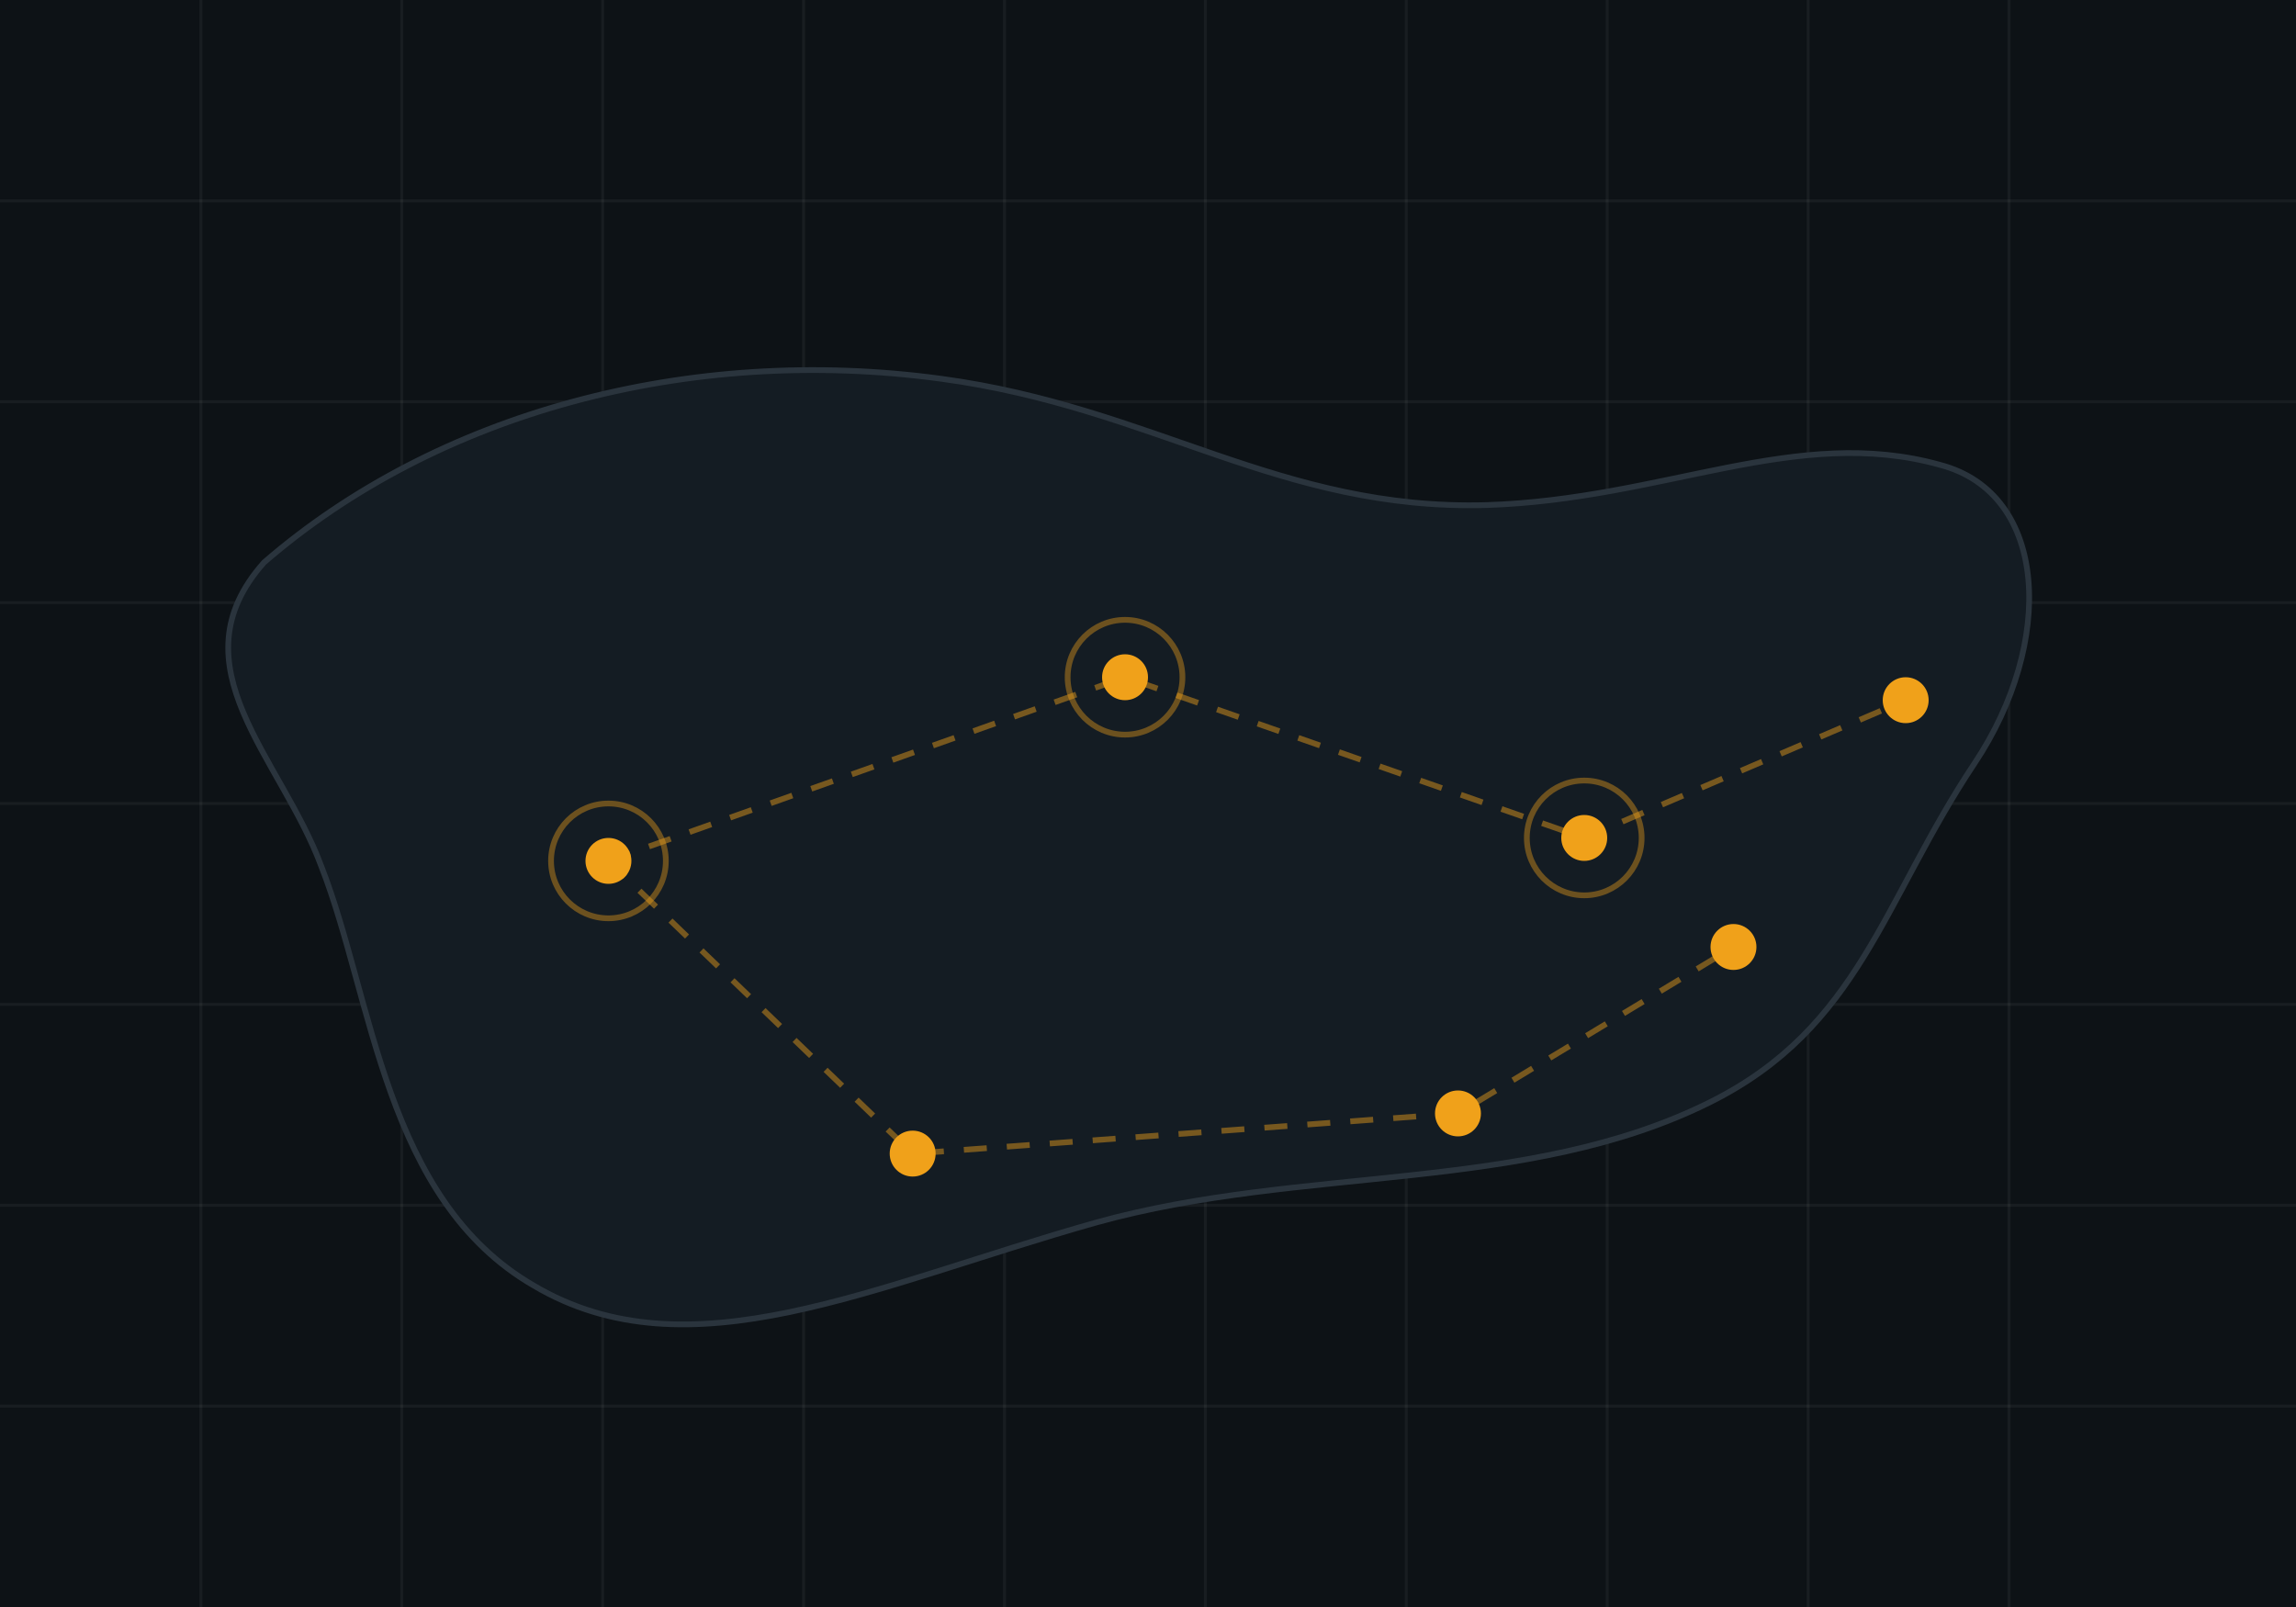
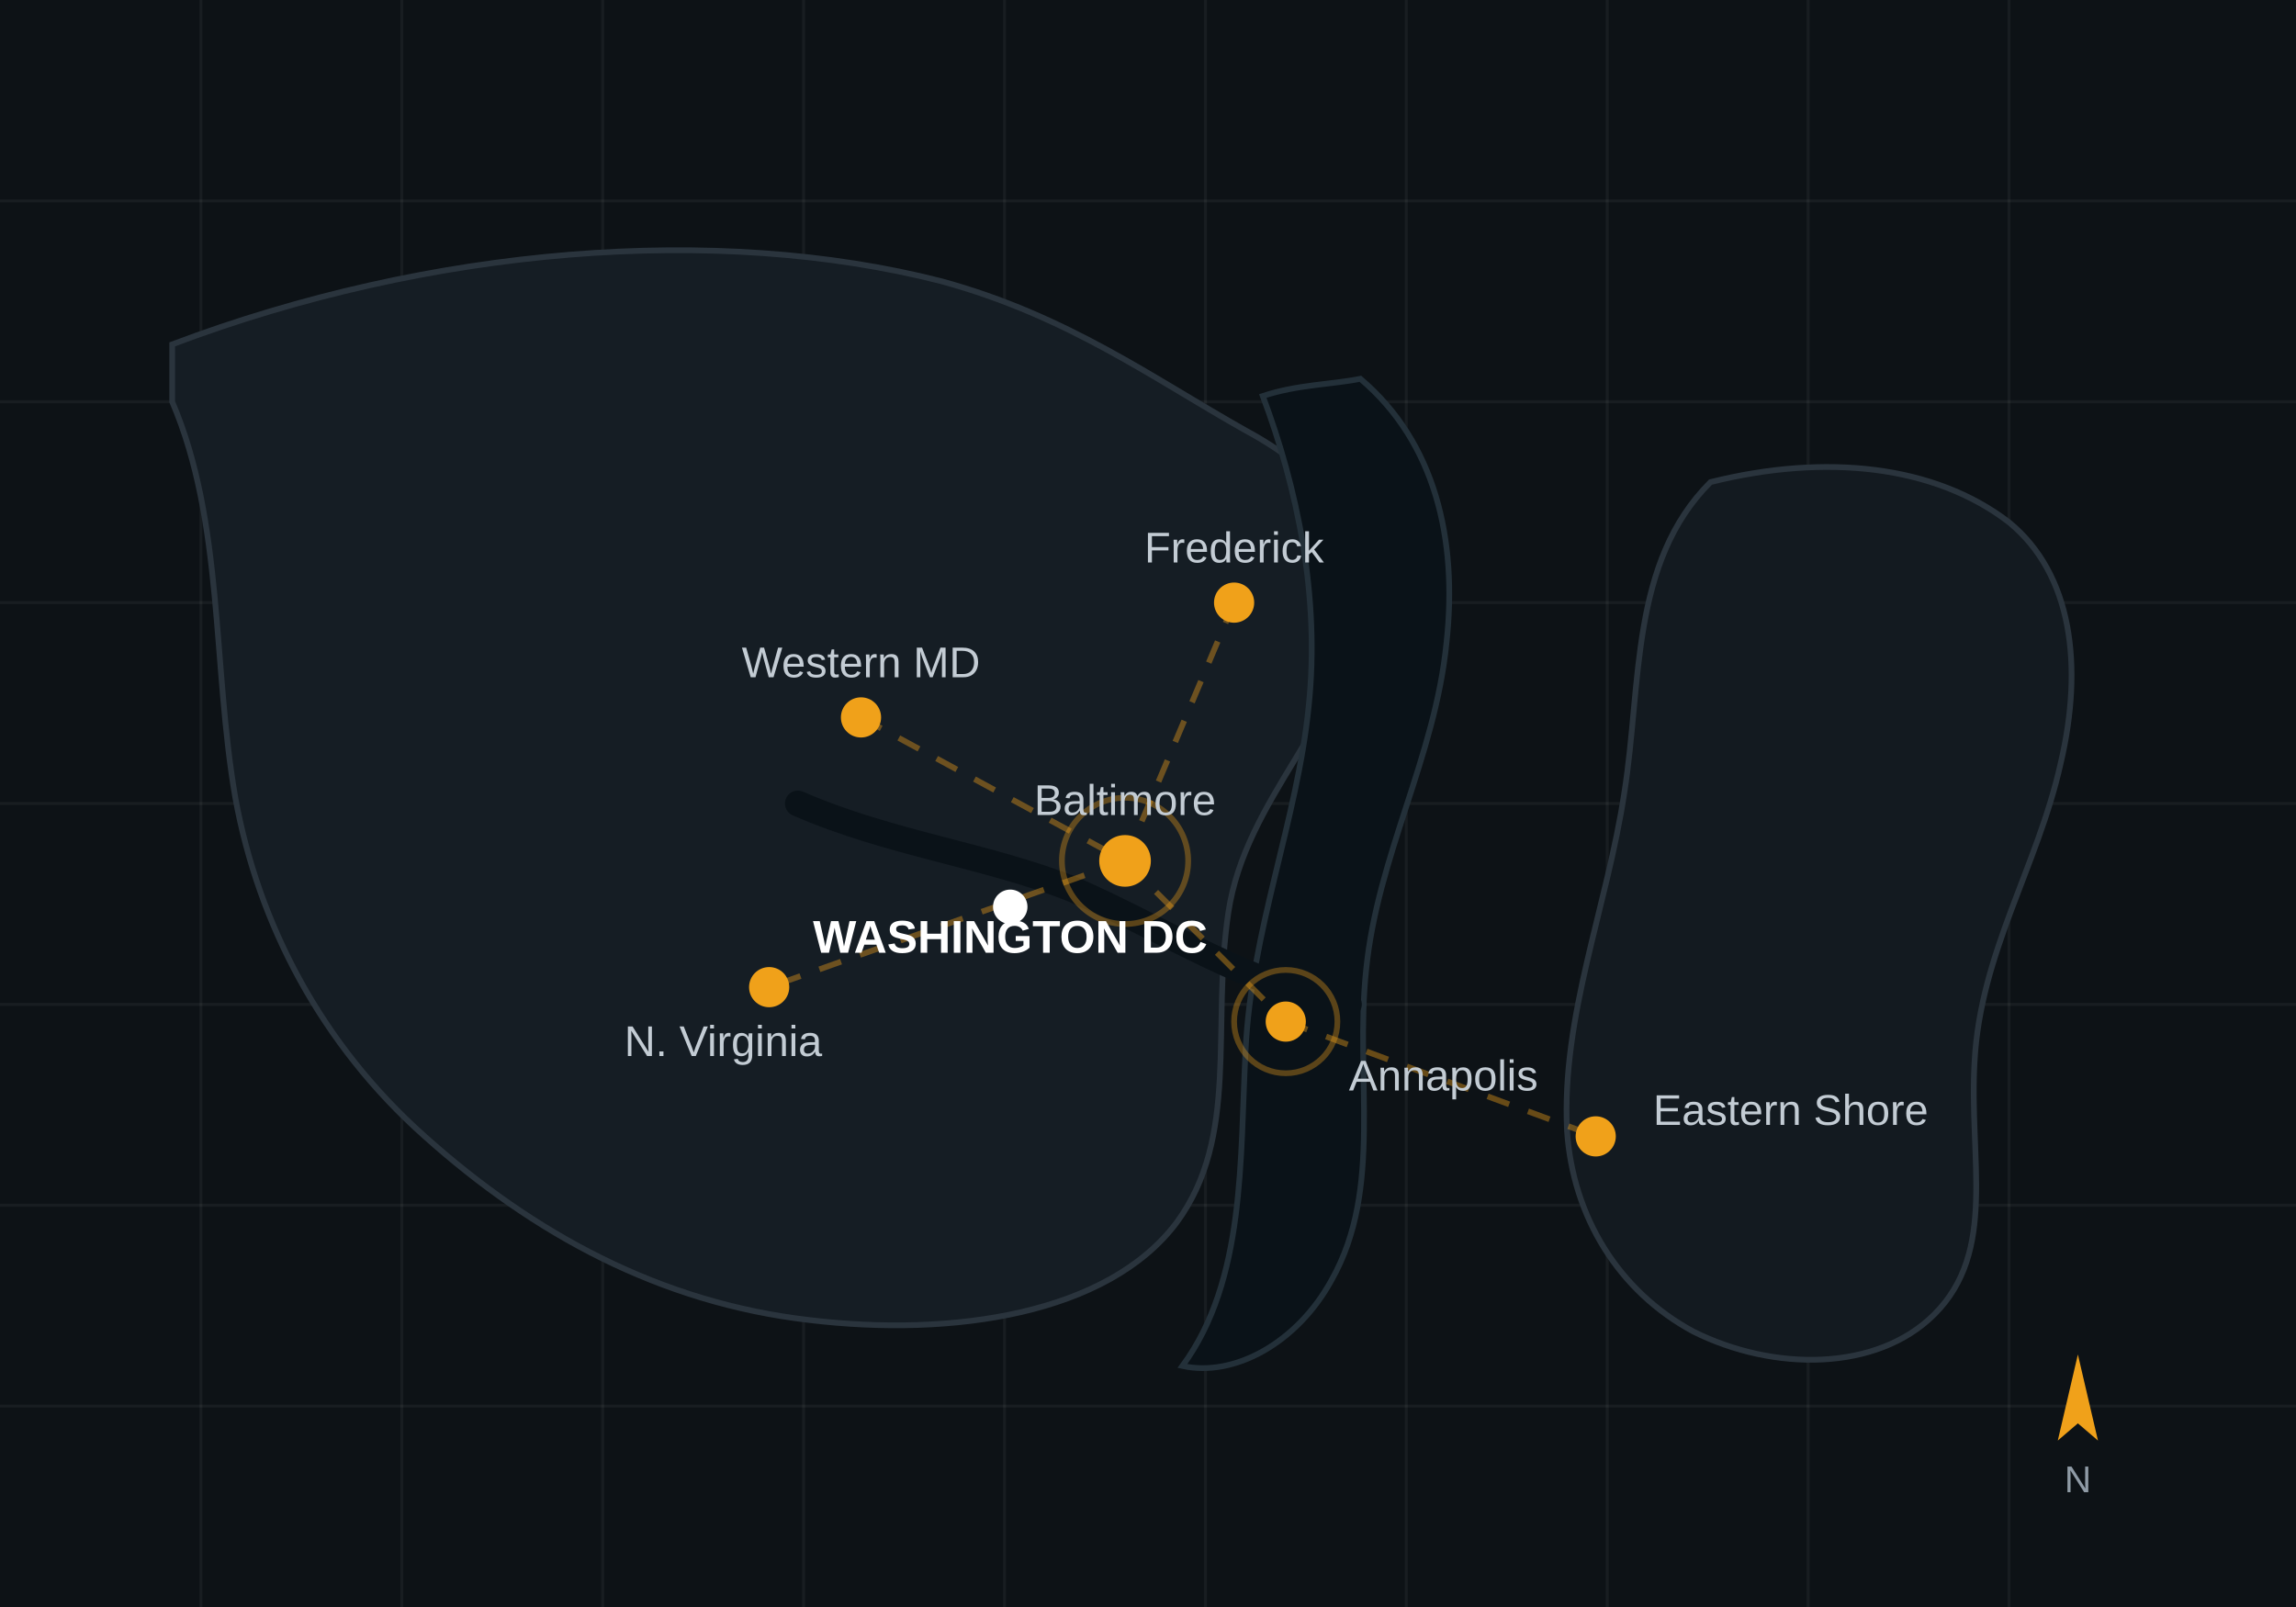
- <svg xmlns="http://www.w3.org/2000/svg" viewBox="0 0 800 560" role="img" aria-label="Abstract map of operating regions with project markers">
+ <svg xmlns="http://www.w3.org/2000/svg" viewBox="0 0 800 560" role="img" aria-label="Stylised map of the Maryland, Washington DC and Virginia service area, with the Chesapeake Bay and principal markets marked.">
  <rect width="800" height="560" fill="#0d1216" />
  <g stroke="rgba(255,255,255,.05)" stroke-width="1">
    <path d="M0 70h800M0 140h800M0 210h800M0 280h800M0 350h800M0 420h800M0 490h800" />
    <path d="M70 0v560M140 0v560M210 0v560M280 0v560M350 0v560M420 0v560M490 0v560M560 0v560M630 0v560M700 0v560" />
  </g>
-   <path d="M92 196c60-52 148-76 236-64 74 10 118 46 190 44 62-2 108-28 158-14 38 10 40 62 12 104-32 48-40 92-92 118-64 32-142 22-214 42-78 22-142 54-196 22-52-30-56-100-74-146-14-38-52-70-20-106z" fill="#141c23" stroke="#2a343d" stroke-width="2" />
-   <g stroke="#f0a11a" stroke-width="2" opacity="0.45" fill="none" stroke-dasharray="8 7">
-     <path d="M212 300L392 236 552 292 664 244" />
-     <path d="M212 300L318 402 508 388 604 330" />
+   <path d="M60 120c90-34 190-42 268-22 44 12 74 34 106 52 26 14 44 34 40 62-6 40-40 66-46 106-6 40 4 78-18 108-24 32-78 40-128 34-52-6-96-30-134-64-36-32-58-74-66-118-8-46-4-96-22-138z" fill="#151d24" stroke="#2a343d" stroke-width="2" />
+   <path d="M596 168c40-10 78-6 104 14 22 18 26 50 18 84-8 36-28 66-30 104-2 34 8 66-14 88-20 20-56 20-84 6-26-14-42-40-44-70-2-40 14-78 20-118 6-38 2-80 30-108z" fill="#131a20" stroke="#2a343d" stroke-width="2" />
+   <path d="M474 132c26 22 34 56 30 92-4 40-24 74-28 114-4 38 6 76-12 108-12 22-34 34-52 30 22-30 20-72 22-110 2-42 18-80 22-120 4-38-4-76-16-108 12-4 24-4 34-6z" fill="#0a1218" stroke="#233039" stroke-width="2" />
+   <path d="M470 350c-34-6-64-26-96-40-30-12-64-16-96-30" fill="none" stroke="#0a1218" stroke-width="9" stroke-linecap="round" />
+   <g stroke="#f0a11a" stroke-width="2" opacity="0.4" fill="none" stroke-dasharray="8 7">
+     <path d="M300 250L392 300 448 356" />
+     <path d="M392 300L268 344" />
+     <path d="M448 356L556 396" />
+     <path d="M392 300L430 210" />
  </g>
  <g fill="#f0a11a">
-     <circle cx="212" cy="300" r="8" />
-     <circle cx="392" cy="236" r="8" />
-     <circle cx="552" cy="292" r="8" />
-     <circle cx="664" cy="244" r="8" />
-     <circle cx="318" cy="402" r="8" />
-     <circle cx="508" cy="388" r="8" />
-     <circle cx="604" cy="330" r="8" />
+     <circle cx="392" cy="300" r="9" />
+     <circle cx="448" cy="356" r="7" />
+     <circle cx="300" cy="250" r="7" />
+     <circle cx="268" cy="344" r="7" />
+     <circle cx="430" cy="210" r="7" />
+     <circle cx="556" cy="396" r="7" />
  </g>
-   <g fill="none" stroke="#f0a11a" stroke-width="2" opacity="0.4">
-     <circle cx="212" cy="300" r="20" />
-     <circle cx="552" cy="292" r="20" />
-     <circle cx="392" cy="236" r="20" />
+   <g fill="none" stroke="#f0a11a" stroke-width="2" opacity="0.35">
+     <circle cx="392" cy="300" r="22" />
+     <circle cx="448" cy="356" r="18" />
+   </g>
+   <g font-family="Arial, Helvetica, sans-serif" font-size="15" fill="#c3ccd4">
+     <text x="392" y="284" text-anchor="middle">Baltimore</text>
+     <text x="470" y="380" text-anchor="start">Annapolis</text>
+     <text x="430" y="196" text-anchor="middle">Frederick</text>
+     <text x="252" y="368" text-anchor="middle">N. Virginia</text>
+     <text x="300" y="236" text-anchor="middle">Western MD</text>
+     <text x="576" y="392" text-anchor="start">Eastern Shore</text>
+   </g>
+   <g font-family="Arial, Helvetica, sans-serif" font-size="16" fill="#ffffff" font-weight="bold">
+     <text x="352" y="332" text-anchor="middle">WASHINGTON DC</text>
+   </g>
+   <circle cx="352" cy="316" r="6" fill="#ffffff" />
+   <g transform="translate(724 496)" fill="#8f9ba6">
+     <path d="M0-24L7 6 0 0-7 6z" fill="#f0a11a" />
+     <text x="0" y="24" font-family="Arial, sans-serif" font-size="13" text-anchor="middle">N</text>
  </g>
</svg>
